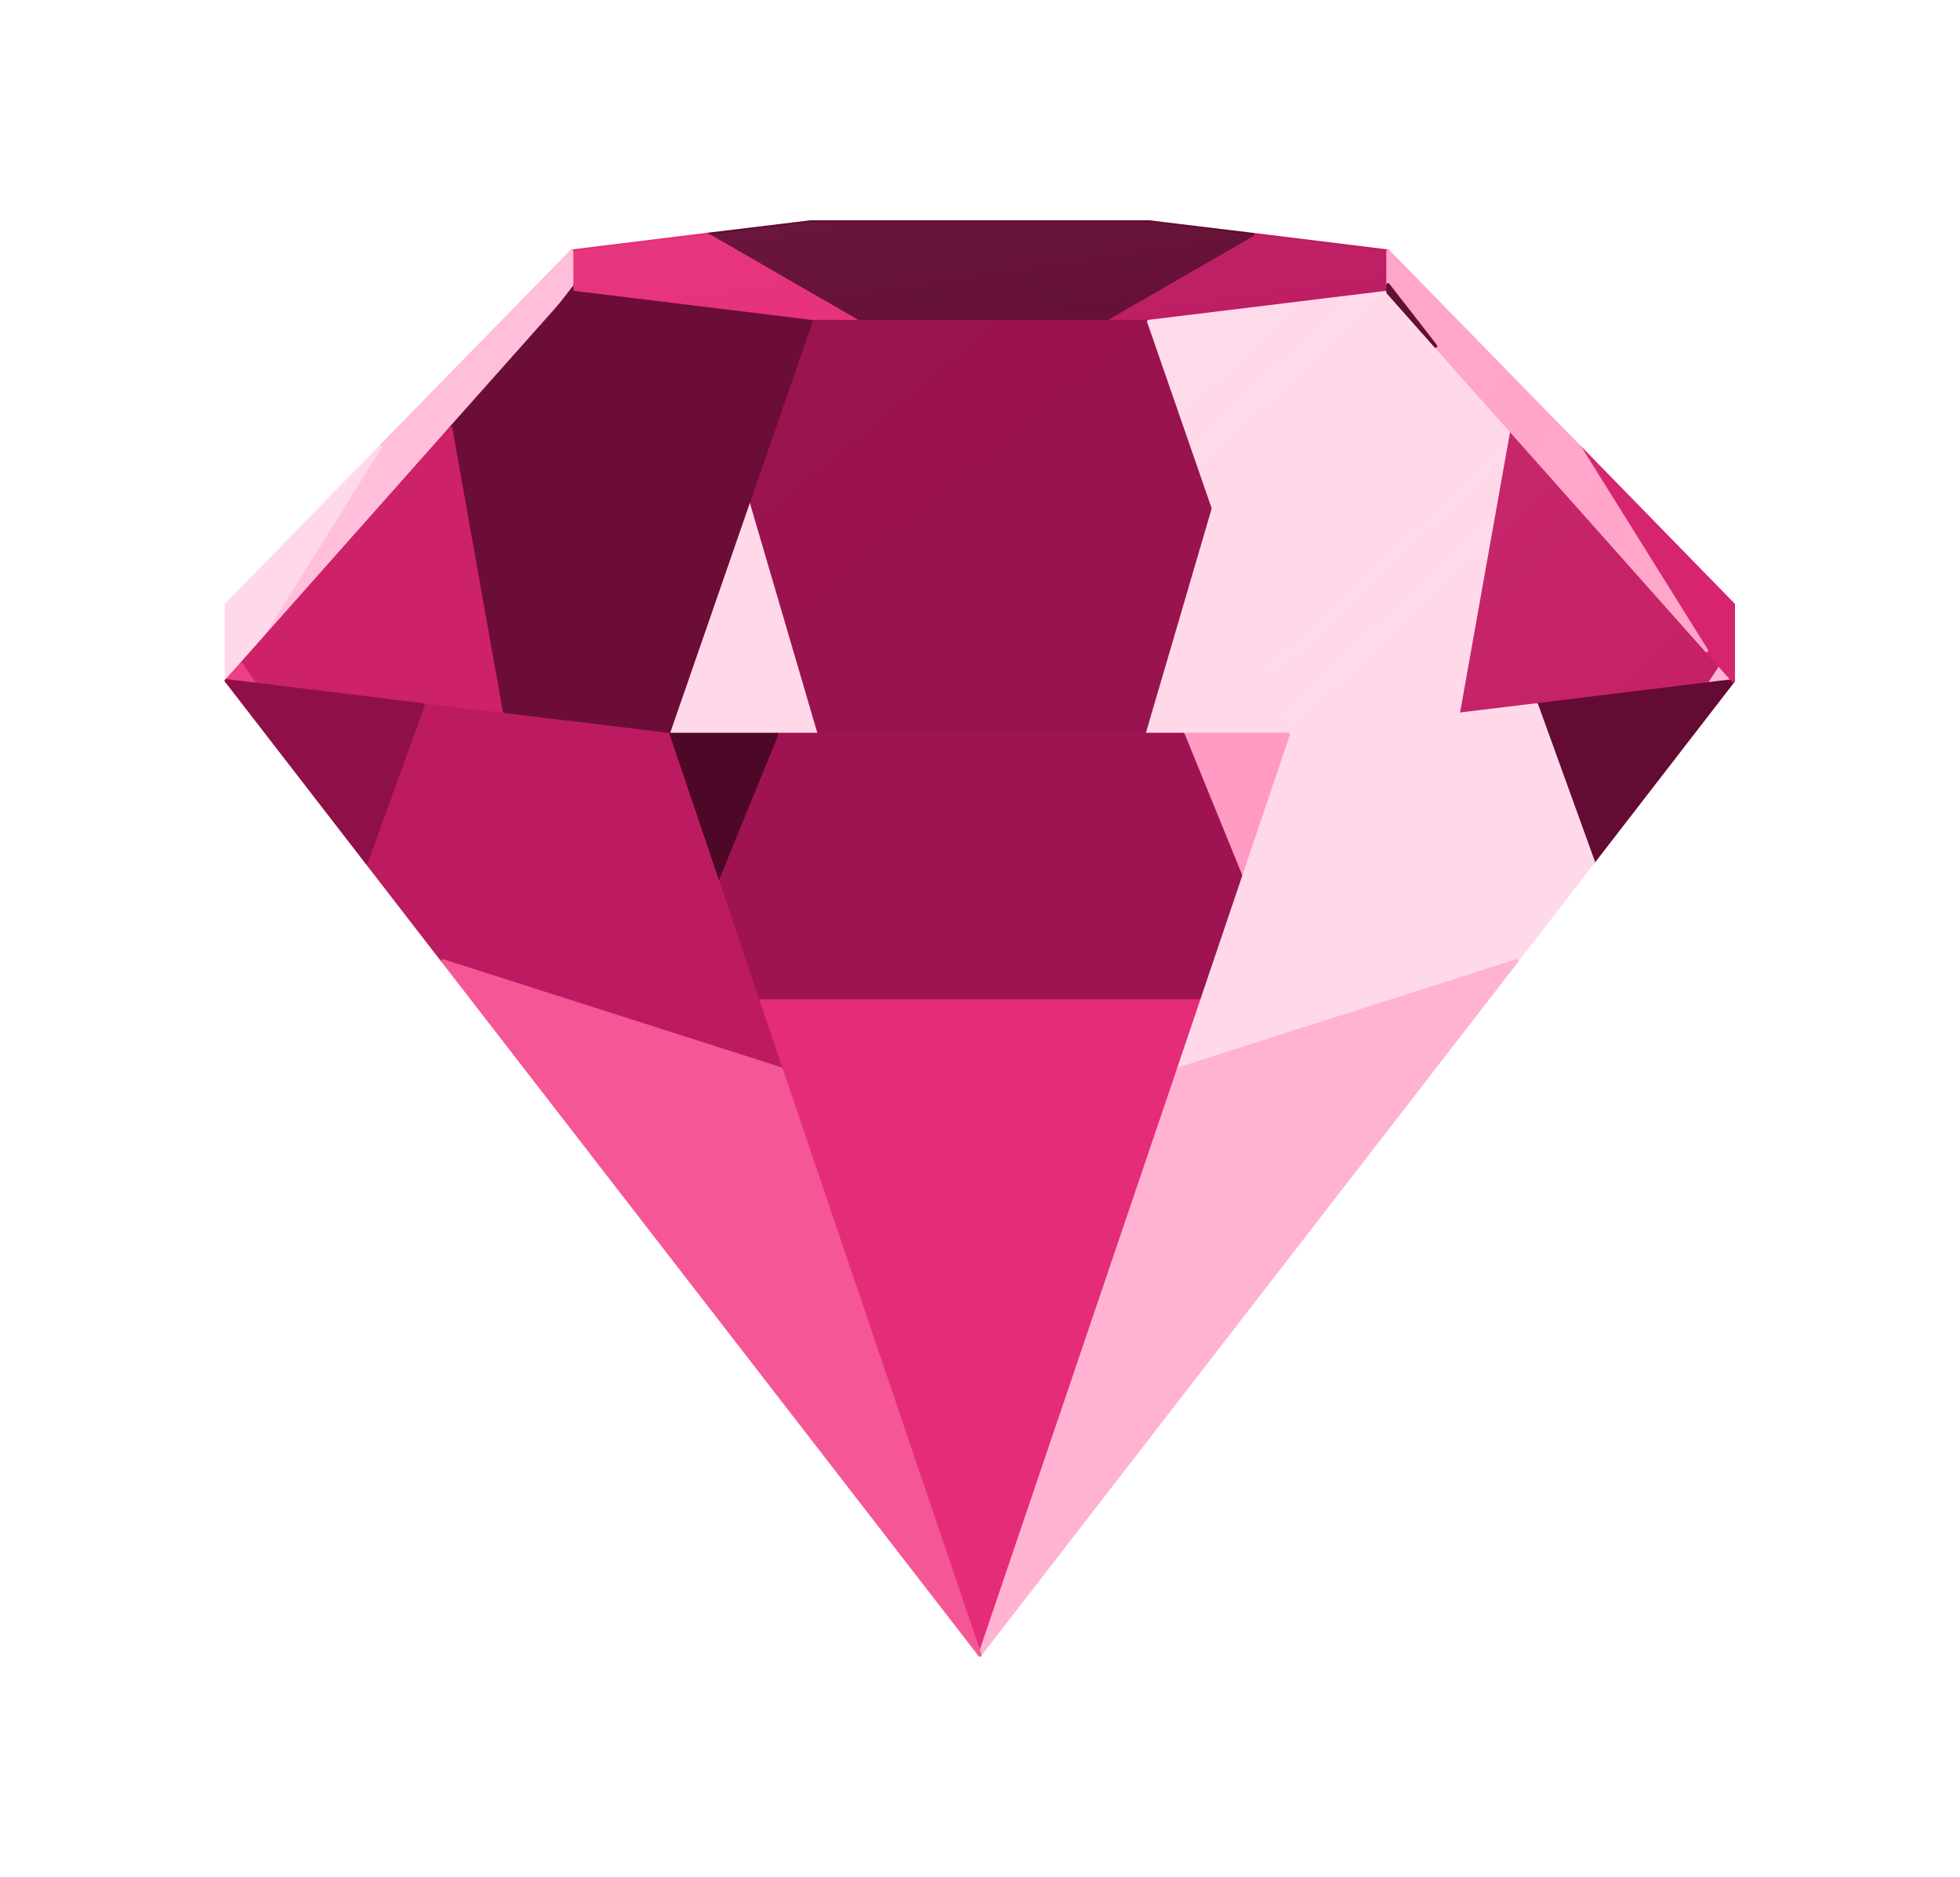
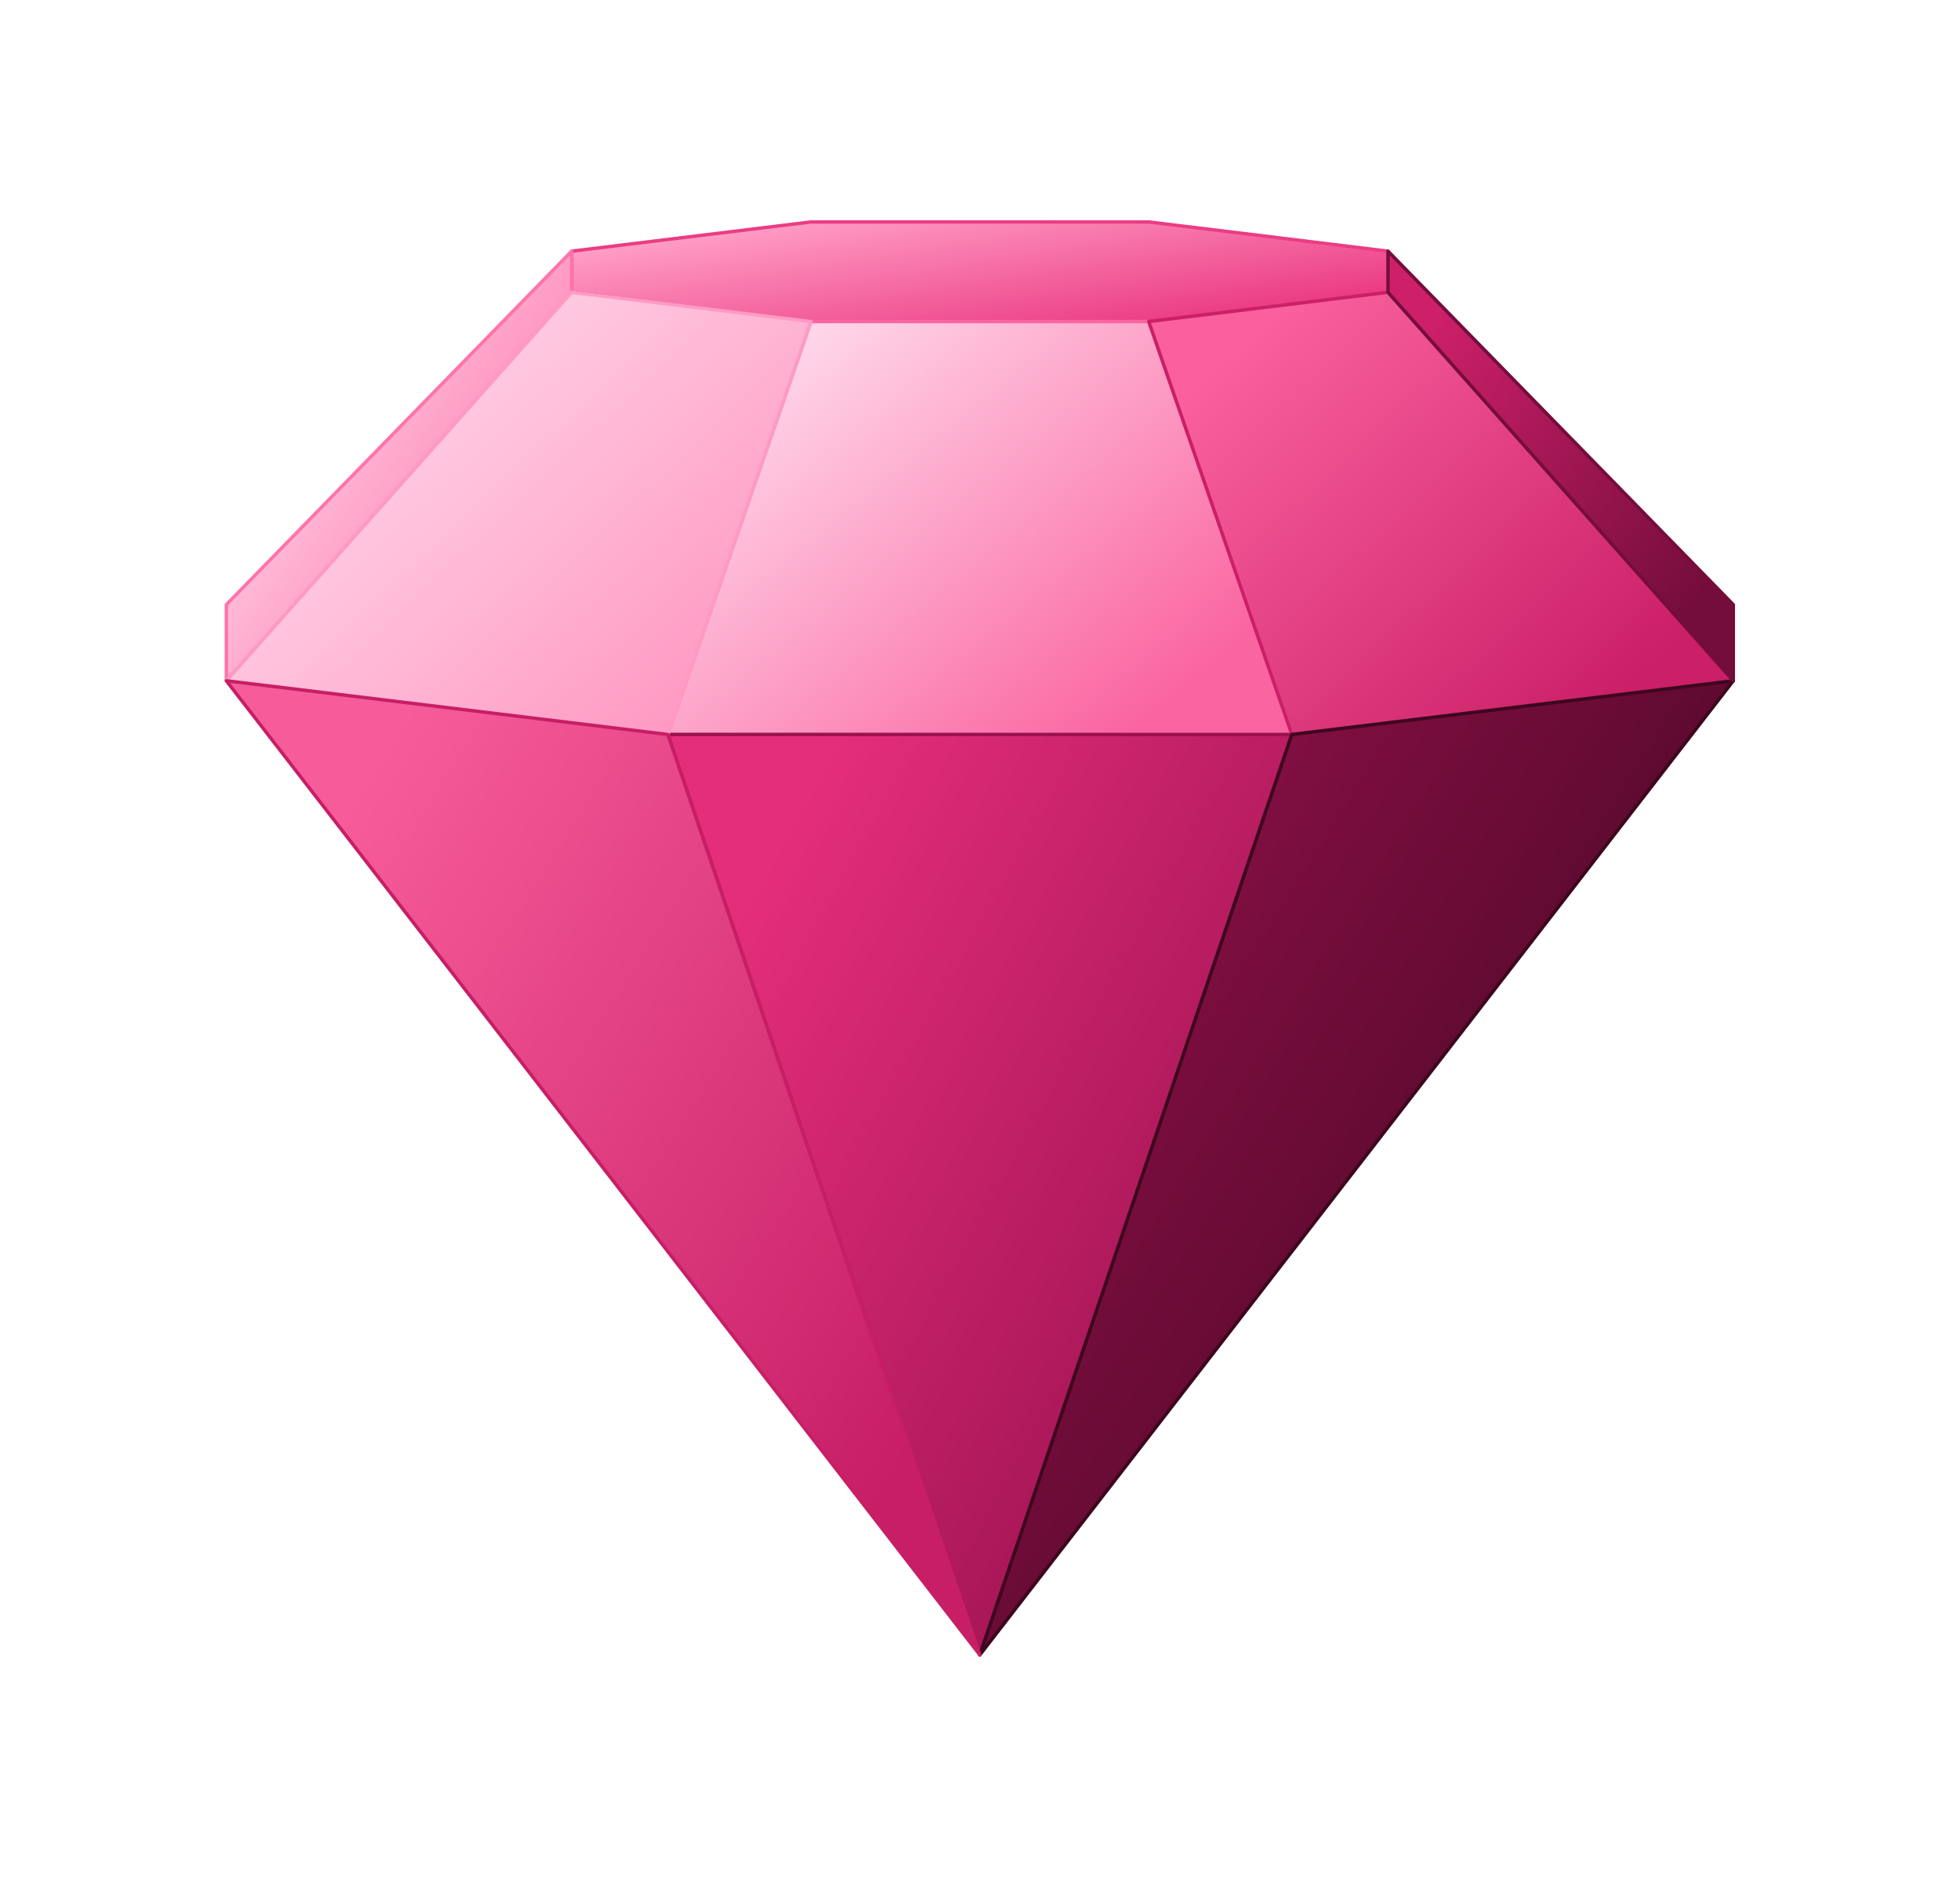
<svg xmlns="http://www.w3.org/2000/svg" viewBox="-288.3 -276.1 576.7 552.2">
  <defs>
-     <style>.gem-p{fill:currentColor;stroke:currentColor;stroke-width:1px;stroke-linejoin:round;vector-effect:non-scaling-stroke}</style>
+     <linearGradient id="gem-g0" x1="0.111" y1="0.186" x2="0.889" y2="0.814">
+       <stop offset="0" stop-color="#ff9cc4" />
+       <stop offset="1" stop-color="#eb3c84" />
+     </linearGradient>
    <path id="gem-f0" stroke-width="1" stroke-linejoin="round" vector-effect="non-scaling-stroke" d="M49.7 -181.5 L120.1 -190.1 L120.1 -202.2 L49.7 -210.8 L-49.7 -210.8 L-120.1 -202.2 L-120.1 -190.1 L-49.7 -181.5 Z" />
+     <linearGradient id="gem-g1" x1="0.111" y1="0.186" x2="0.889" y2="0.814">
+       <stop offset="0" stop-color="#ffd5e8" />
+       <stop offset="1" stop-color="#fa64a0" />
+     </linearGradient>
    <path id="gem-f1" stroke-width="1" stroke-linejoin="round" vector-effect="non-scaling-stroke" d="M-49.7 -181.5 L49.7 -181.5 L91.8 -60 L-91.8 -60 Z" />
+     <linearGradient id="gem-g2" x1="0.111" y1="0.186" x2="0.889" y2="0.814">
+       <stop offset="0" stop-color="#e52e7a" />
+       <stop offset="1" stop-color="#9b1250" />
+     </linearGradient>
    <path id="gem-f2" stroke-width="1" stroke-linejoin="round" vector-effect="non-scaling-stroke" d="M-91.8 -60 L91.8 -60 L0 210.8 Z" />
+     <linearGradient id="gem-g3" x1="0.111" y1="0.186" x2="0.889" y2="0.814">
+       <stop offset="0" stop-color="#f9609d" />
+       <stop offset="1" stop-color="#cb1f68" />
+     </linearGradient>
    <path id="gem-f3" stroke-width="1" stroke-linejoin="round" vector-effect="non-scaling-stroke" d="M49.7 -181.5 L120.1 -190.1 L221.7 -75.8 L91.8 -60 Z" />
+     <linearGradient id="gem-g4" x1="0.111" y1="0.186" x2="0.889" y2="0.814">
+       <stop offset="0" stop-color="#8c1048" />
+       <stop offset="1" stop-color="#3e061f" />
+     </linearGradient>
    <path id="gem-f4" stroke-width="1" stroke-linejoin="round" vector-effect="non-scaling-stroke" d="M91.8 -60 L221.7 -75.8 L0 210.8 Z" />
+     <linearGradient id="gem-g5" x1="0.111" y1="0.186" x2="0.889" y2="0.814">
+       <stop offset="0" stop-color="#cd2069" />
+       <stop offset="1" stop-color="#750d3c" />
+     </linearGradient>
    <path id="gem-f5" stroke-width="1" stroke-linejoin="round" vector-effect="non-scaling-stroke" d="M120.1 -190.1 L120.1 -202.2 L221.7 -98.2 L221.7 -75.8 Z" />
+     <linearGradient id="gem-g13" x1="0.111" y1="0.186" x2="0.889" y2="0.814">
+       <stop offset="0" stop-color="#ffd9ea" />
+       <stop offset="1" stop-color="#ff73ab" />
+     </linearGradient>
    <path id="gem-f13" stroke-width="1" stroke-linejoin="round" vector-effect="non-scaling-stroke" d="M-120.1 -202.2 L-120.1 -190.1 L-221.7 -75.8 L-221.7 -98.2 Z" />
+     <linearGradient id="gem-g15" x1="0.111" y1="0.186" x2="0.889" y2="0.814">
+       <stop offset="0" stop-color="#ffd9ea" />
+       <stop offset="1" stop-color="#ff9ac3" />
+     </linearGradient>
    <path id="gem-f15" stroke-width="1" stroke-linejoin="round" vector-effect="non-scaling-stroke" d="M-120.1 -190.1 L-49.7 -181.5 L-91.8 -60 L-221.7 -75.8 Z" />
+     <linearGradient id="gem-g16" x1="0.111" y1="0.186" x2="0.889" y2="0.814">
+       <stop offset="0" stop-color="#f75c9a" />
+       <stop offset="1" stop-color="#c71e66" />
+     </linearGradient>
    <path id="gem-f16" stroke-width="1" stroke-linejoin="round" vector-effect="non-scaling-stroke" d="M-221.7 -75.8 L-91.8 -60 L0 210.8 Z" />
-     <linearGradient id="gem-gloss" x1="0.111" y1="0.186" x2="0.889" y2="0.814">
-       <stop offset="0" stop-color="#ffd9ea" />
-       <stop offset="1" stop-color="#ffd9ea" stop-opacity="0.35" />
-     </linearGradient>
  </defs>
  <g>
    <animateTransform attributeName="transform" type="scale" dur="3.6s" repeatCount="indefinite" calcMode="spline" keyTimes="0;0.833;0.892;0.95;1" keySplines="0 0 1 1;0.2 0 0.4 1;0.45 0 0.55 1;0.45 0 0.55 1" values="1;1;1.12;0.964;1" />
-     <path class="gem-p" color="#bd1b61" d="M49.7 -181.5 120.1 -190.1 120.1 -202.2 80.3 -207.1 35.9 -181.5Z" />
-     <path class="gem-p" color="#620b32" d="M35.9 -181.5 80.3 -207.1 49.7 -210.8 -49.7 -210.8 -80.3 -207.1 -35.9 -181.5Z" />
-     <path class="gem-p" color="#e52d79" d="M-49.7 -181.5 -35.9 -181.5 -80.3 -207.1 -120.1 -202.2 -120.1 -190.1Z" />
-     <use href="#gem-f0" fill="url(#gem-gloss)" fill-opacity="0.052" />
+     <use href="#gem-f0" fill="url(#gem-g0)" stroke="url(#gem-g0)" />
    <use href="#gem-f0" fill="#ffd9ea" stroke="#ffd9ea" opacity="0">
      <animate attributeName="opacity" dur="3.6s" repeatCount="indefinite" additive="sum" calcMode="spline" keyTimes="0;0.833;0.883;0.983;1" keySplines="0 0 1 1;0.2 0 0.4 1;0.45 0 0.55 1;0 0 1 1" values="0;0;0.5;0;0" />
    </use>
-     <path class="gem-p" color="#ffd9ea" d="M91.8 -60 68.2 -128.2 48.2 -60Z" />
-     <path class="gem-p" color="#99124e" d="M48.2 -60 68.2 -128.2 49.7 -181.5 -49.7 -181.5 -68.2 -128.2 -48.2 -60Z" />
-     <path class="gem-p" color="#ffd9ea" d="M-91.8 -60 -48.2 -60 -68.2 -128.2Z" />
-     <use href="#gem-f1" fill="url(#gem-gloss)" fill-opacity="0.008" />
+     <use href="#gem-f1" fill="url(#gem-g1)" stroke="url(#gem-g1)" />
    <use href="#gem-f1" fill="#ffd9ea" stroke="#ffd9ea" opacity="0">
      <animate attributeName="opacity" dur="3.6s" repeatCount="indefinite" additive="sum" calcMode="spline" keyTimes="0;0.833;0.883;0.983;1" keySplines="0 0 1 1;0.2 0 0.4 1;0.45 0 0.55 1;0 0 1 1" values="0;0;0.5;0;0" />
    </use>
-     <path class="gem-p" color="#ff9ac3" d="M91.8 -60 59.8 -60 77.3 -17.1Z" />
-     <path class="gem-p" color="#9f1352" d="M77.3 -17.1 59.8 -60 -59.8 -60 -77.3 -17.1 -65.3 18.4 65.3 18.4Z" />
-     <path class="gem-p" color="#e42c78" d="M0 210.8 65.3 18.4 -65.3 18.4 0 210.8 0 210.8Z" />
-     <path class="gem-p" color="#4d0827" d="M-77.3 -17.1 -59.8 -60 -91.8 -60Z" />
+     <use href="#gem-f2" fill="url(#gem-g2)" stroke="url(#gem-g2)" />
    <use href="#gem-f2" fill="#ffd9ea" stroke="#ffd9ea" opacity="0">
      <animate attributeName="opacity" dur="3.6s" repeatCount="indefinite" additive="sum" calcMode="spline" keyTimes="0;0.833;0.883;0.983;1" keySplines="0 0 1 1;0.2 0 0.4 1;0.45 0 0.55 1;0 0 1 1" values="0;0;0.5;0;0" />
    </use>
-     <path class="gem-p" color="#ffb3d2" d="M221.7 -75.8 221.7 -75.8 221.7 -75.8 217.3 -80.7 213.4 -74.8Z" />
-     <path class="gem-p" color="#c31d64" d="M213.4 -74.8 217.3 -80.7 155.7 -150.1 140.7 -65.9Z" />
-     <path class="gem-p" color="#ffd9ea" d="M91.8 -60 140.7 -65.9 155.7 -150.1 120.1 -190.1 49.7 -181.5Z" />
-     <use href="#gem-f3" fill="url(#gem-gloss)" fill-opacity="0.072" />
+     <use href="#gem-f3" fill="url(#gem-g3)" stroke="url(#gem-g3)" />
    <use href="#gem-f3" fill="#ffd9ea" stroke="#ffd9ea" opacity="0">
      <animate attributeName="opacity" dur="3.6s" repeatCount="indefinite" additive="sum" calcMode="spline" keyTimes="0;0.833;0.883;0.983;1" keySplines="0 0 1 1;0.2 0 0.4 1;0.45 0 0.55 1;0 0 1 1" values="0;0;0.5;0;0" />
    </use>
-     <path class="gem-p" color="#640b33" d="M221.7 -75.8 163.8 -68.7 180.5 -22.5Z" />
-     <path class="gem-p" color="#ffd9ea" d="M180.5 -22.5 163.8 -68.7 91.8 -60 58.5 38.4 158 6.6Z" />
-     <path class="gem-p" color="#ffb2d1" d="M158 6.6 58.5 38.4 0 210.8 0 210.8Z" />
+     <use href="#gem-f4" fill="url(#gem-g4)" stroke="url(#gem-g4)" />
    <use href="#gem-f4" fill="#ffd9ea" stroke="#ffd9ea" opacity="0">
      <animate attributeName="opacity" dur="3.6s" repeatCount="indefinite" additive="sum" calcMode="spline" keyTimes="0;0.833;0.883;0.983;1" keySplines="0 0 1 1;0.2 0 0.4 1;0.45 0 0.55 1;0 0 1 1" values="0;0;0.5;0;0" />
    </use>
-     <path class="gem-p" color="#d6236e" d="M221.7 -75.8 221.7 -98.2 221.7 -98.2 221.7 -98.2 176.5 -144.5 213.8 -84.7Z" />
-     <path class="gem-p" color="#ffa5c9" d="M213.8 -84.7 176.5 -144.5 120.1 -202.2 120.1 -192.3 134.1 -174.3Z" />
-     <path class="gem-p" color="#620b32" d="M134.1 -174.3 120.1 -192.3 120.1 -190.1Z" />
-     <use href="#gem-f5" fill="url(#gem-gloss)" fill-opacity="0.019" />
+     <use href="#gem-f5" fill="url(#gem-g5)" stroke="url(#gem-g5)" />
    <use href="#gem-f5" fill="#ffd9ea" stroke="#ffd9ea" opacity="0">
      <animate attributeName="opacity" dur="3.6s" repeatCount="indefinite" additive="sum" calcMode="spline" keyTimes="0;0.833;0.883;0.983;1" keySplines="0 0 1 1;0.2 0 0.4 1;0.45 0 0.55 1;0 0 1 1" values="0;0;0.5;0;0" />
    </use>
-     <path class="gem-p" color="#59092d" d="M-120.1 -190.1 -120.1 -192.3 -134.1 -174.3Z" />
-     <path class="gem-p" color="#ffbdd9" d="M-134.1 -174.3 -120.1 -192.3 -120.1 -202.2 -176.5 -144.5 -213.8 -84.7Z" />
-     <path class="gem-p" color="#ffd9ea" d="M-221.7 -75.8 -213.8 -84.7 -176.5 -144.5 -221.7 -98.2 -221.7 -98.2 -221.7 -98.2Z" />
-     <use href="#gem-f13" fill="url(#gem-gloss)" fill-opacity="0.112" />
+     <use href="#gem-f13" fill="url(#gem-g13)" stroke="url(#gem-g13)" />
    <use href="#gem-f13" fill="#ffd9ea" stroke="#ffd9ea" opacity="0">
      <animate attributeName="opacity" dur="3.6s" repeatCount="indefinite" additive="sum" calcMode="spline" keyTimes="0;0.833;0.883;0.983;1" keySplines="0 0 1 1;0.2 0 0.4 1;0.45 0 0.55 1;0 0 1 1" values="0;0;0.5;0;0" />
    </use>
-     <path class="gem-p" color="#6b0c36" d="M-91.8 -60 -49.7 -181.5 -120.1 -190.1 -155.7 -150.1 -140.7 -65.9Z" />
-     <path class="gem-p" color="#cd2069" d="M-140.7 -65.9 -155.7 -150.1 -217.3 -80.7 -213.4 -74.8Z" />
-     <path class="gem-p" color="#ec3e85" d="M-213.4 -74.8 -217.3 -80.7 -221.7 -75.8 -221.7 -75.8Z" />
-     <use href="#gem-f15" fill="url(#gem-gloss)" fill-opacity="0.008" />
+     <use href="#gem-f15" fill="url(#gem-g15)" stroke="url(#gem-g15)" />
    <use href="#gem-f15" fill="#ffd9ea" stroke="#ffd9ea" opacity="0">
      <animate attributeName="opacity" dur="3.6s" repeatCount="indefinite" additive="sum" calcMode="spline" keyTimes="0;0.833;0.883;0.983;1" keySplines="0 0 1 1;0.2 0 0.4 1;0.45 0 0.55 1;0 0 1 1" values="0;0;0.5;0;0" />
    </use>
-     <path class="gem-p" color="#bd1b61" d="M-91.8 -60 -163.8 -68.7 -180.5 -22.5 -158 6.6 -58.5 38.4Z" />
-     <path class="gem-p" color="#f55696" d="M0 210.8 0 210.8 -58.5 38.4 -158 6.6Z" />
-     <path class="gem-p" color="#8f1049" d="M-180.5 -22.5 -163.8 -68.7 -221.7 -75.8Z" />
+     <use href="#gem-f16" fill="url(#gem-g16)" stroke="url(#gem-g16)" />
    <use href="#gem-f16" fill="#ffd9ea" stroke="#ffd9ea" opacity="0">
      <animate attributeName="opacity" dur="3.6s" repeatCount="indefinite" additive="sum" calcMode="spline" keyTimes="0;0.833;0.883;0.983;1" keySplines="0 0 1 1;0.2 0 0.4 1;0.45 0 0.55 1;0 0 1 1" values="0;0;0.5;0;0" />
    </use>
  </g>
</svg>
